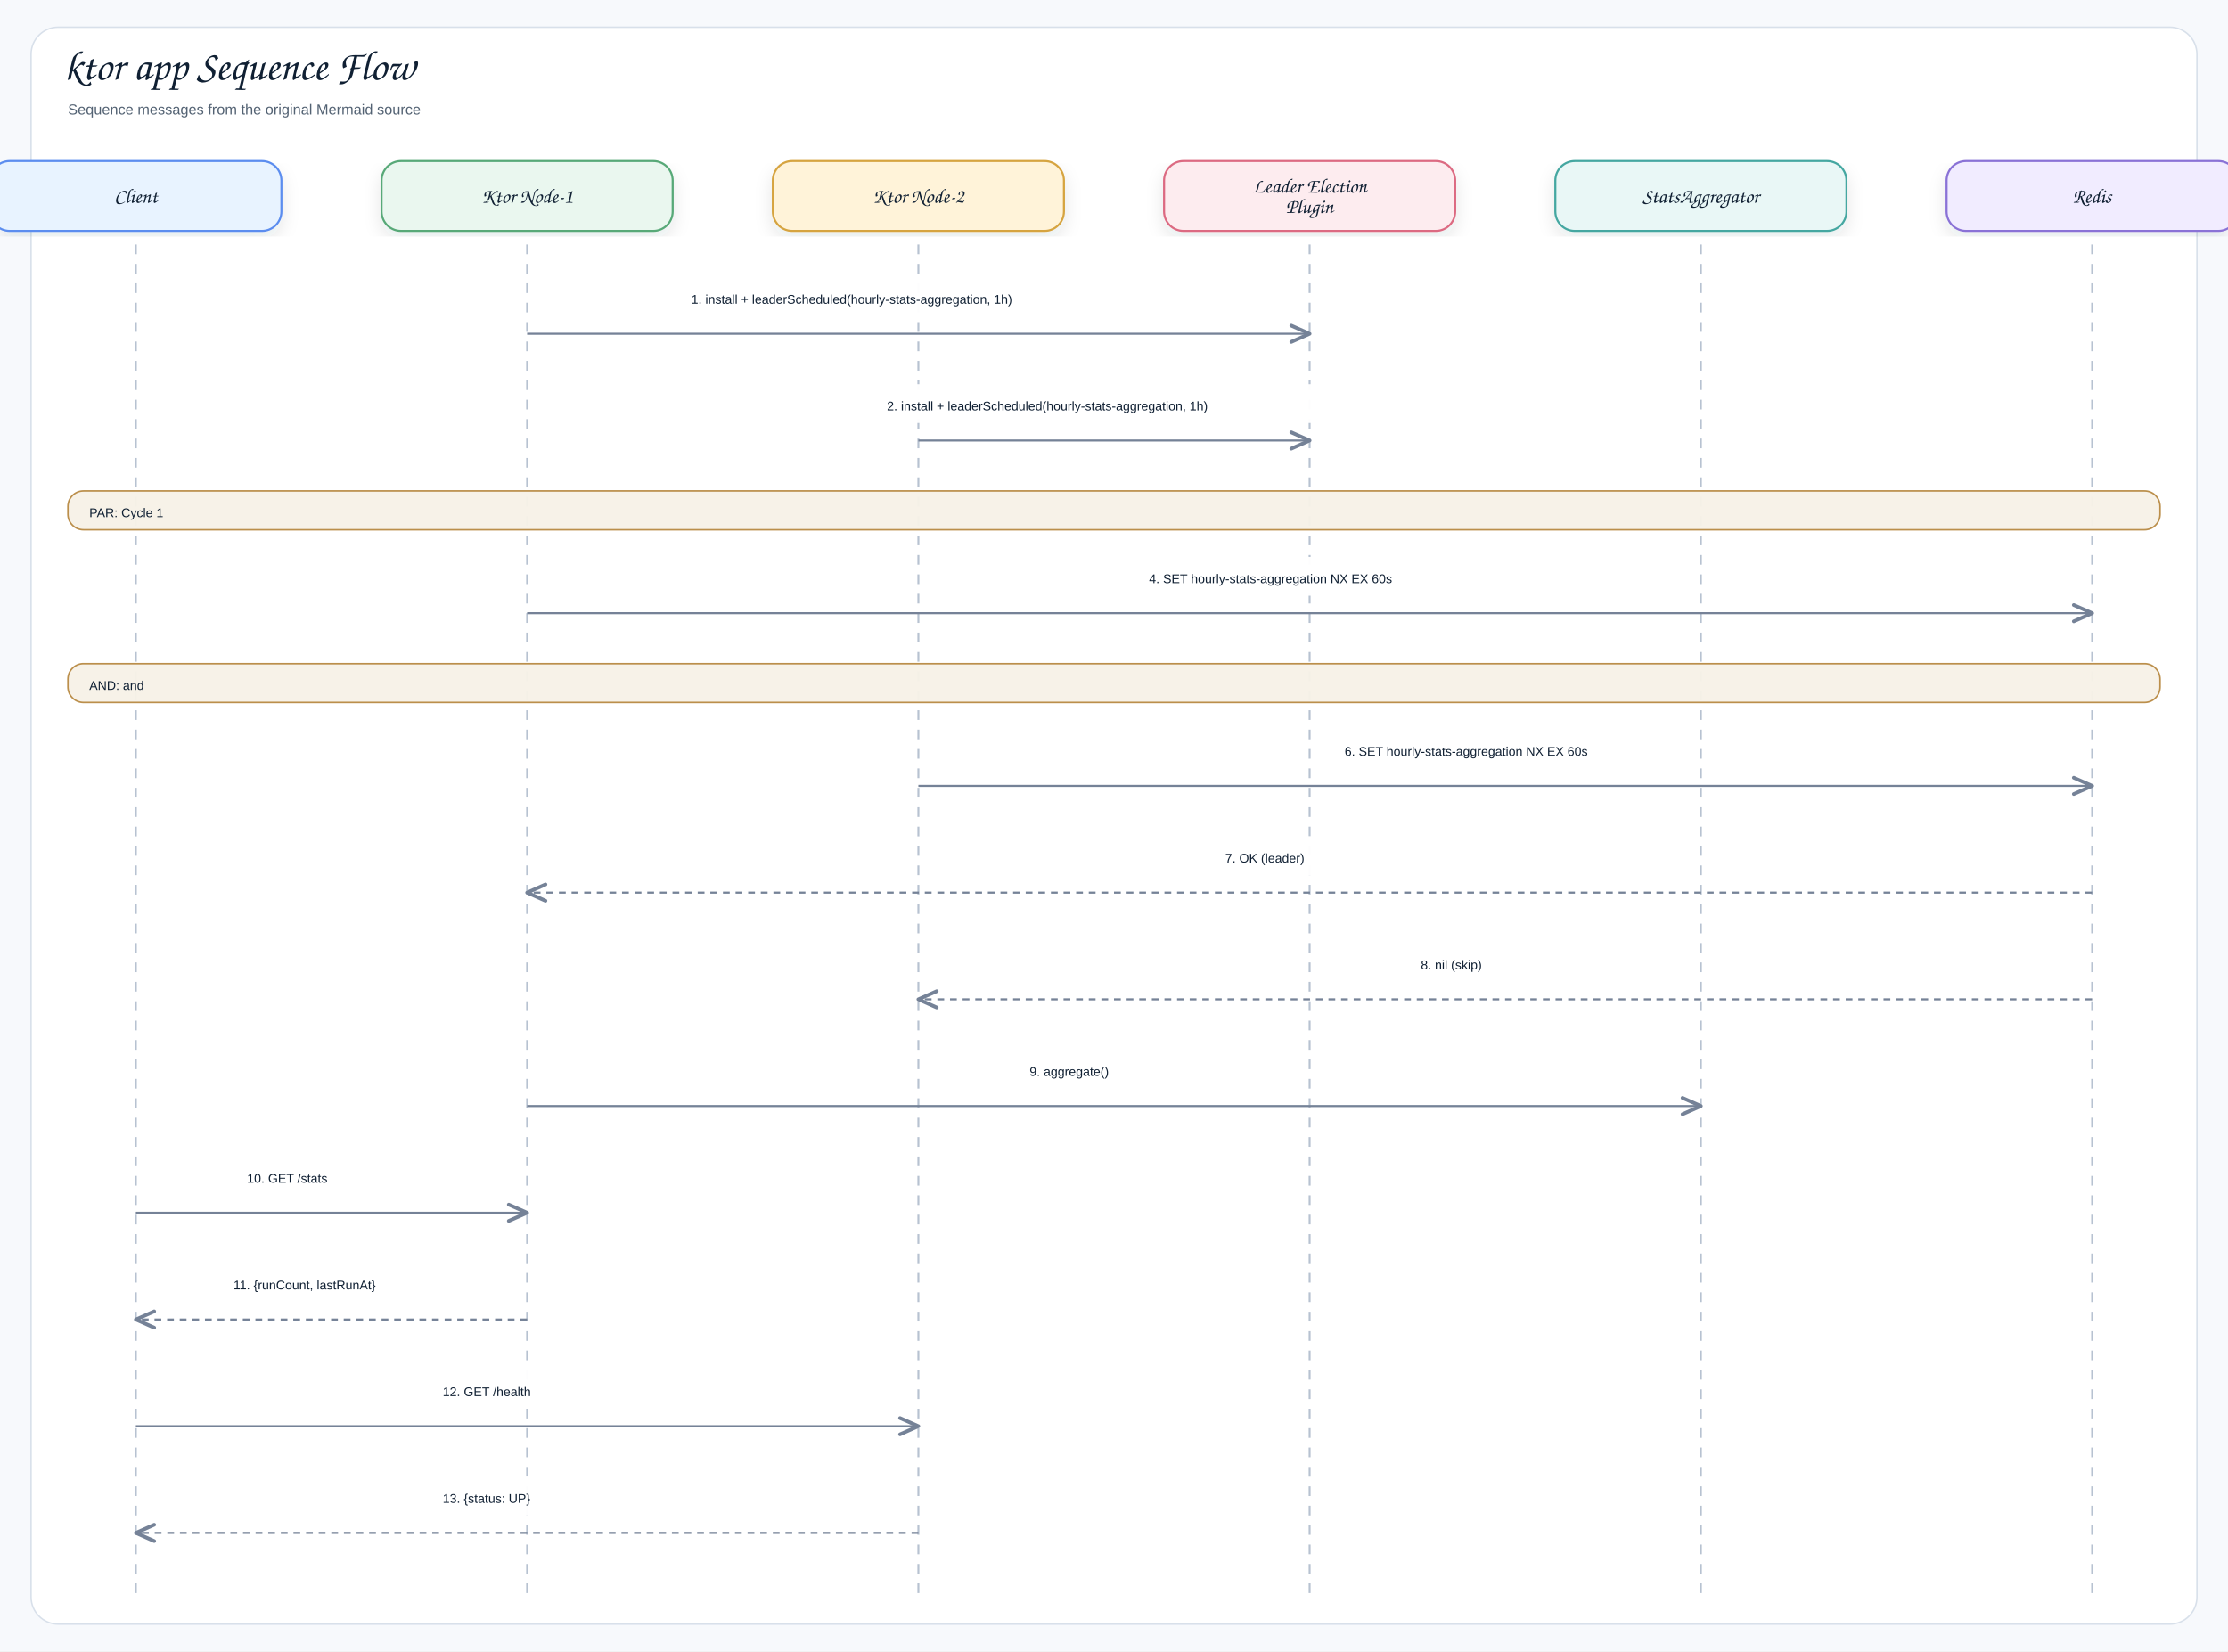
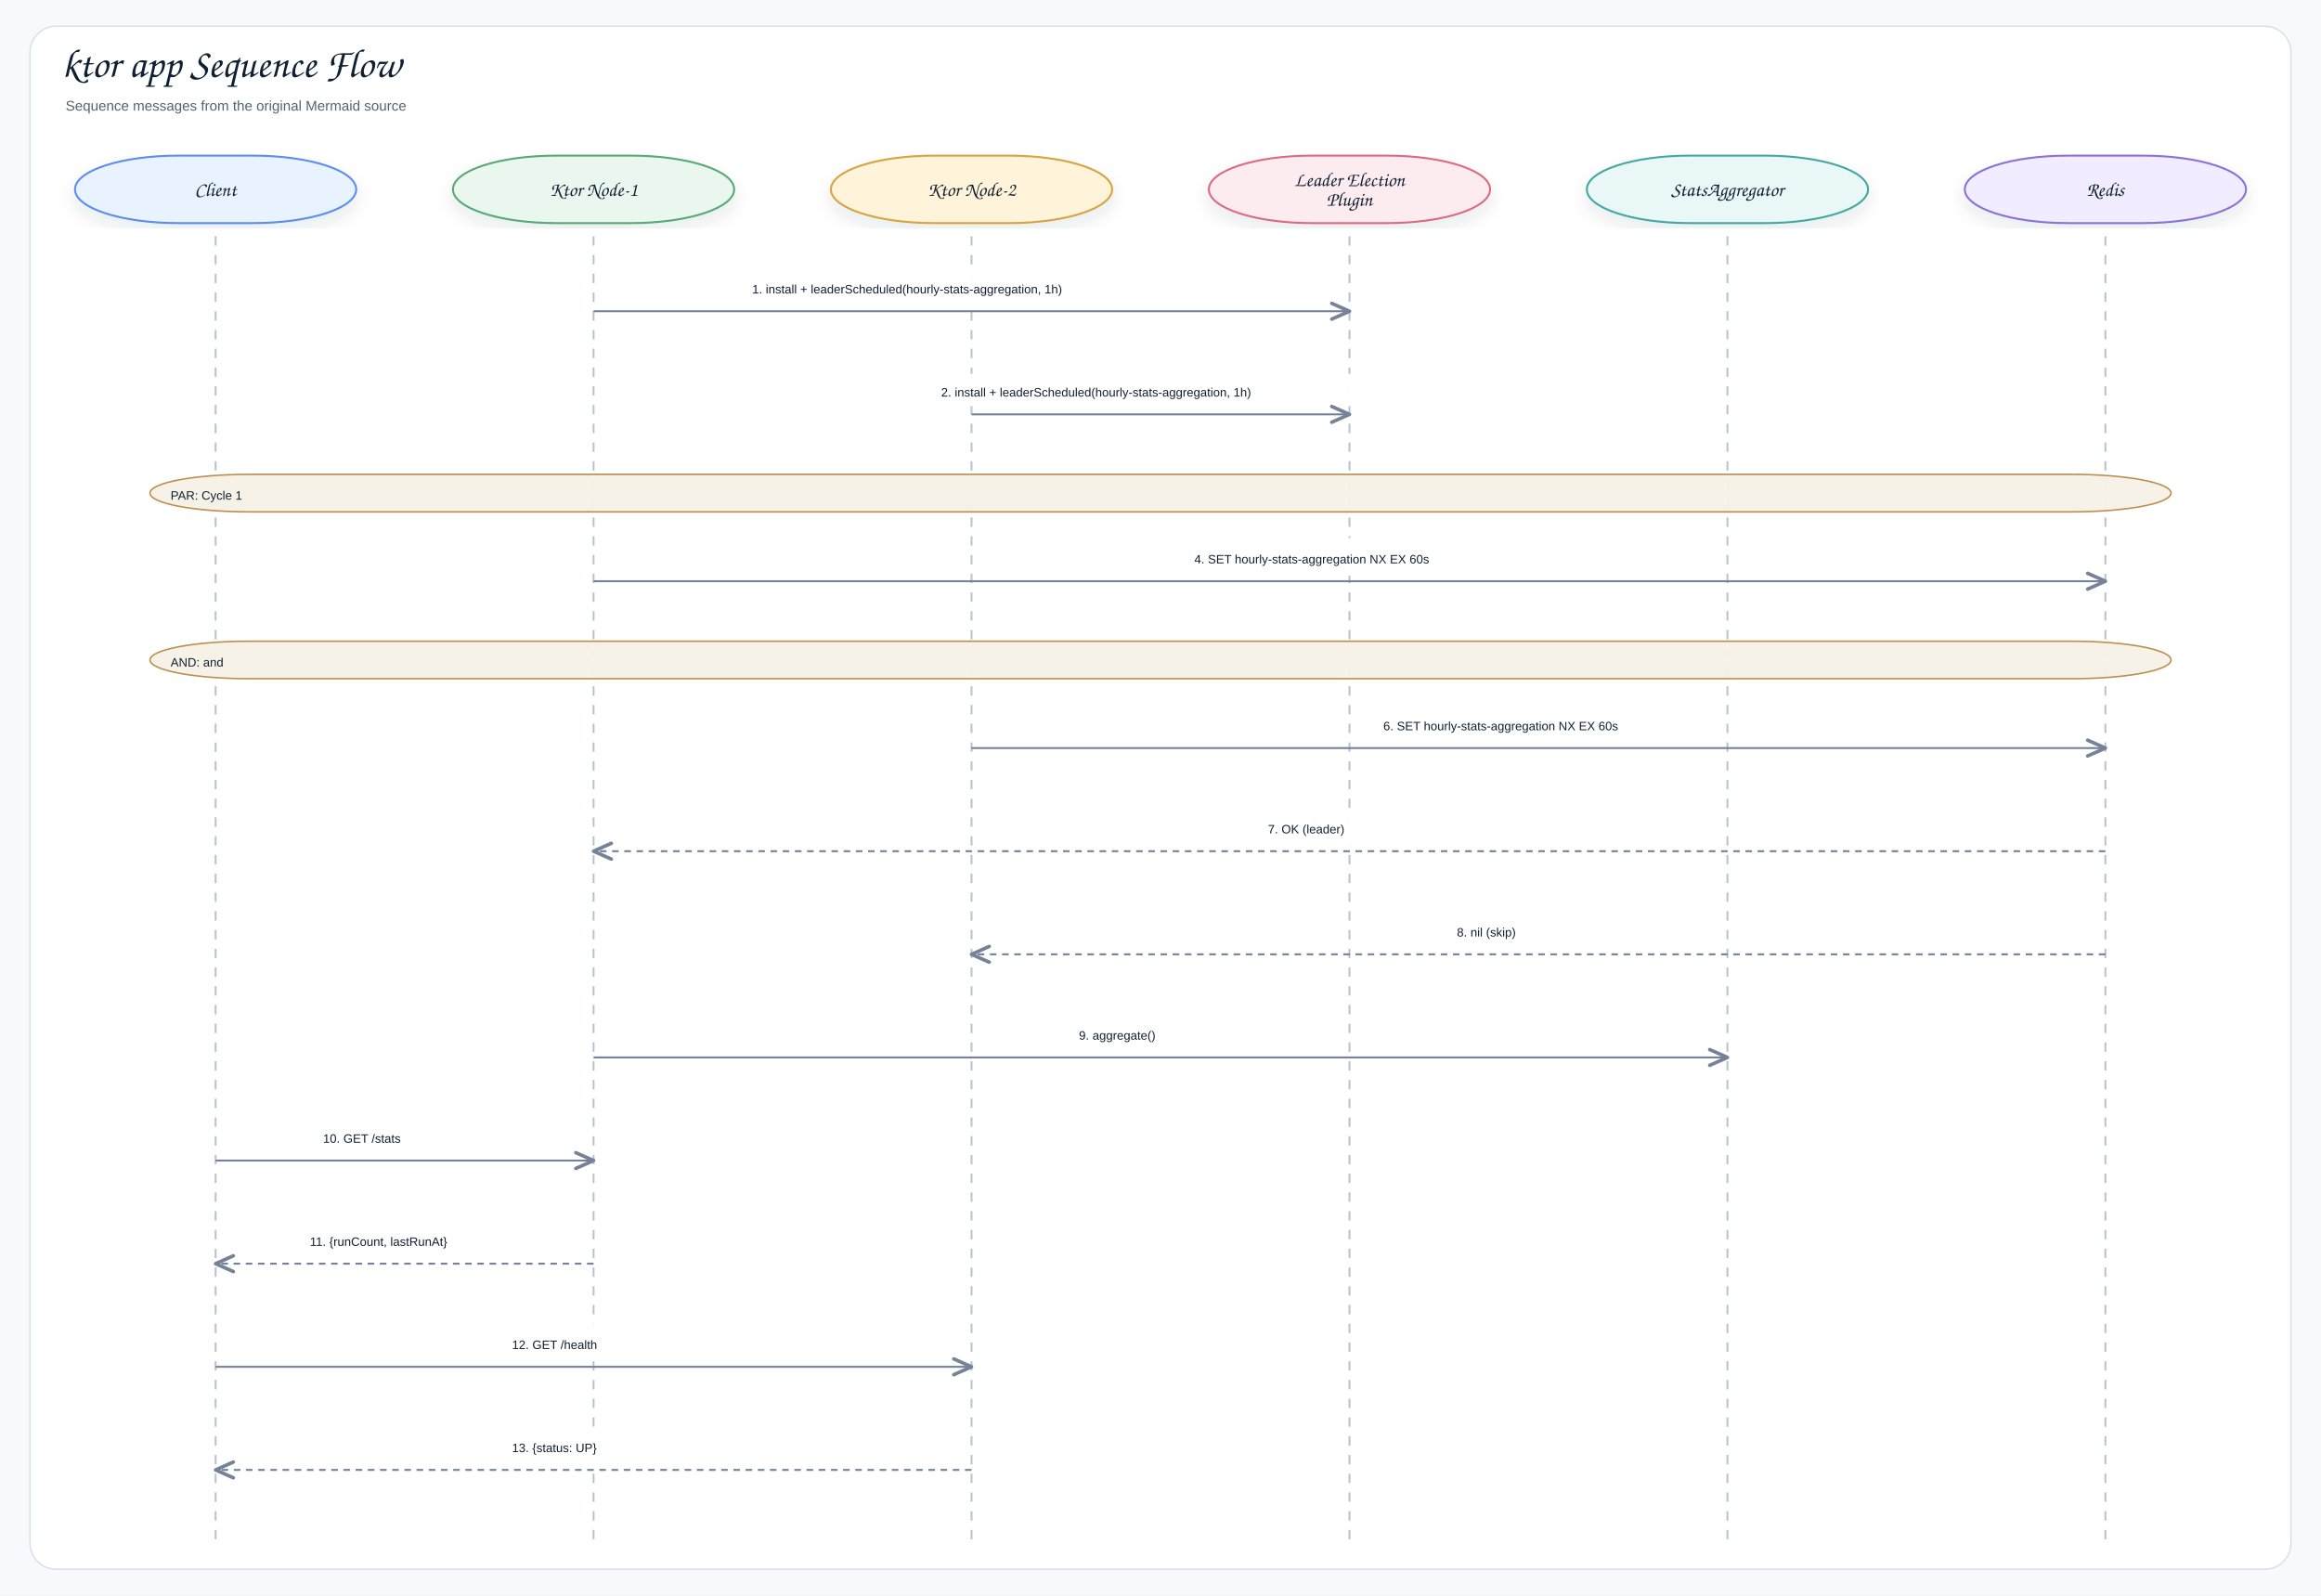
- <svg xmlns="http://www.w3.org/2000/svg" width="2296" height="1702" viewBox="0 0 2296 1702" role="img" aria-label="ktor app Sequence Flow">
+ <svg xmlns="http://www.w3.org/2000/svg" width="2476" height="1702" viewBox="0 0 2476 1702" role="img" aria-label="ktor app Sequence Flow">
  <defs>
    <filter id="shadow" x="-8%" y="-8%" width="116%" height="116%">
      <feDropShadow dx="0" dy="8" stdDeviation="9" flood-color="#1f2937" flood-opacity="0.10" />
    </filter>
    <marker id="openArrow" markerWidth="12" markerHeight="10" refX="10" refY="5" orient="auto" markerUnits="strokeWidth">
      <path d="M 1 1 L 10 5 L 1 9" fill="none" stroke="#758297" stroke-width="1.8" stroke-linecap="round" stroke-linejoin="round" />
    </marker>
    <marker id="inherit" markerWidth="14" markerHeight="12" refX="12" refY="6" orient="auto" markerUnits="strokeWidth">
      <path d="M 0 1 L 12 6 L 0 11 Z" fill="#ffffff" stroke="#758297" stroke-width="1.8" />
    </marker>
    <style>
    .canvas{fill:#f7f9fc}.frame{fill:#fff;stroke:#d8e0ea;stroke-width:1.5}
-     .title{font-family:"Architects Daughter","Comic Sans MS","Comic Sans",cursive;font-size:43px;font-weight:400;fill:#102033}
-     .subtitle{font-family:"Comic Sans MS","Comic Sans","Comic Neue",Arial,sans-serif;font-size:15px;font-weight:400;fill:#536273}
-     .label{font-family:"Architects Daughter","Comic Sans MS","Comic Sans",cursive;font-size:25px;font-weight:400;fill:#102033}
-     .smallLabel{font-family:"Architects Daughter","Comic Sans MS","Comic Sans",cursive;font-size:21px;font-weight:400;fill:#102033}
-     .mono{font-family:"Comic Sans MS","Comic Sans","Comic Neue",Arial,sans-serif;font-size:12px;font-weight:400;fill:#102033}
-     .small{font-family:"Comic Sans MS","Comic Sans","Comic Neue",Arial,sans-serif;font-size:12px;font-weight:400;fill:#536273}
-     .strong{font-family:"Comic Sans MS","Comic Sans","Comic Neue",Arial,sans-serif;font-size:13px;font-weight:400;fill:#102033}
+     .title{font-family:"Architects Daughter","Comic Mono","Comic Sans MS","Comic Sans",cursive;font-size:43px;font-weight:400;fill:#102033}
+     .subtitle{font-family:"Comic Mono","Comic Sans MS","Comic Sans","Comic Neue",Arial,sans-serif;font-size:15px;font-weight:400;fill:#536273}
+     .label{font-family:"Architects Daughter","Comic Mono","Comic Sans MS","Comic Sans",cursive;font-size:25px;font-weight:400;fill:#102033}
+     .smallLabel{font-family:"Architects Daughter","Comic Mono","Comic Sans MS","Comic Sans",cursive;font-size:21px;font-weight:400;fill:#102033}
+     .mono{font-family:"Comic Mono","Comic Sans MS","Comic Sans","Comic Neue",Arial,sans-serif;font-size:12px;font-weight:400;fill:#102033}
+     .small{font-family:"Comic Mono","Comic Sans MS","Comic Sans","Comic Neue",Arial,sans-serif;font-size:12px;font-weight:400;fill:#536273}
+     .strong{font-family:"Comic Mono","Comic Sans MS","Comic Sans","Comic Neue",Arial,sans-serif;font-size:13px;font-weight:400;fill:#102033}
    .card{stroke-width:2.1;filter:url(#shadow)}.compartment{stroke-width:1.5;fill:none}
    .line{stroke:#758297;stroke-width:2.1;fill:none;marker-end:url(#openArrow)}
    .plainLine{stroke:#758297;stroke-width:2.1;fill:none}
    .dashed{stroke:#758297;stroke-width:2.1;stroke-dasharray:7 6;fill:none;marker-end:url(#openArrow)}
    .inheritLine{stroke:#758297;stroke-width:2.2;fill:none;marker-end:url(#inherit)}
    .implLine{stroke:#758297;stroke-width:2.2;stroke-dasharray:8 7;fill:none;marker-end:url(#inherit)}
  </style>
  </defs>
-   <rect class="canvas" width="2296" height="1702" />
-   <rect class="frame" x="32" y="28" width="2232" height="1646" rx="28" />
+   <rect class="canvas" width="2476" height="1702" />
+   <rect class="frame" x="32" y="28" width="2412" height="1646" rx="28" />
  <text class="title" x="66" y="82">ktor app Sequence Flow</text>
  <text class="subtitle" x="70" y="118">Sequence messages from the original Mermaid source</text>
-   <rect class="card" x="-10" y="166" width="300" height="72" rx="20" fill="#E8F3FF" stroke="#5B8DEF" />
-   <text class="smallLabel" x="140" y="209" text-anchor="middle">Client</text>
-   <line class="lifeline" x1="140" y1="252" x2="140" y2="1642" stroke="#b7c2d1" stroke-width="2" stroke-dasharray="10 10" />
-   <rect class="card" x="393.2" y="166" width="300" height="72" rx="20" fill="#EAF7EF" stroke="#58A978" />
-   <text class="smallLabel" x="543.2" y="209" text-anchor="middle">Ktor Node-1</text>
-   <line class="lifeline" x1="543.2" y1="252" x2="543.2" y2="1642" stroke="#b7c2d1" stroke-width="2" stroke-dasharray="10 10" />
-   <rect class="card" x="796.4" y="166" width="300" height="72" rx="20" fill="#FFF3D9" stroke="#D6A441" />
-   <text class="smallLabel" x="946.4" y="209" text-anchor="middle">Ktor Node-2</text>
-   <line class="lifeline" x1="946.4" y1="252" x2="946.4" y2="1642" stroke="#b7c2d1" stroke-width="2" stroke-dasharray="10 10" />
-   <rect class="card" x="1199.6" y="166" width="300" height="72" rx="20" fill="#FDECEF" stroke="#DC6B82" />
-   <text class="smallLabel" x="1349.6" y="198.5" text-anchor="middle">Leader Election</text>
-   <text class="smallLabel" x="1349.6" y="219.5" text-anchor="middle">Plugin</text>
-   <line class="lifeline" x1="1349.6" y1="252" x2="1349.6" y2="1642" stroke="#b7c2d1" stroke-width="2" stroke-dasharray="10 10" />
-   <rect class="card" x="1602.8" y="166" width="300" height="72" rx="20" fill="#E9F7F6" stroke="#45A7A1" />
-   <text class="smallLabel" x="1752.8" y="209" text-anchor="middle">StatsAggregator</text>
-   <line class="lifeline" x1="1752.8" y1="252" x2="1752.8" y2="1642" stroke="#b7c2d1" stroke-width="2" stroke-dasharray="10 10" />
-   <rect class="card" x="2006" y="166" width="300" height="72" rx="20" fill="#F1ECFF" stroke="#8A72D6" />
-   <text class="smallLabel" x="2156" y="209" text-anchor="middle">Redis</text>
-   <line class="lifeline" x1="2156" y1="252" x2="2156" y2="1642" stroke="#b7c2d1" stroke-width="2" stroke-dasharray="10 10" />
-   <rect x="694.4" y="286" width="504" height="40" rx="12" fill="#ffffff" opacity="0.97" />
-   <text class="strong" x="712.4" y="313" text-anchor="start">1. install + leaderScheduled(hourly-stats-aggregation, 1h)</text>
-   <path class="line" d="M543.2 344 L1349.6 344" />
-   <rect x="896" y="396" width="504" height="40" rx="12" fill="#ffffff" opacity="0.97" />
-   <text class="strong" x="914" y="423" text-anchor="start">2. install + leaderScheduled(hourly-stats-aggregation, 1h)</text>
-   <path class="line" d="M946.4 454 L1349.6 454" />
-   <rect x="70" y="506" width="2156" height="40" rx="16" fill="#F7F1E7" stroke="#B88A44" stroke-width="1.6" opacity="0.96" />
-   <text class="strong" x="92" y="533" text-anchor="start">PAR: Cycle 1</text>
-   <rect x="1166.1" y="574" width="367" height="40" rx="12" fill="#ffffff" opacity="0.97" />
-   <text class="strong" x="1184.1" y="601" text-anchor="start">4. SET hourly-stats-aggregation NX EX 60s</text>
-   <path class="line" d="M543.2 632 L2156 632" />
-   <rect x="70" y="684" width="2156" height="40" rx="16" fill="#F7F1E7" stroke="#B88A44" stroke-width="1.6" opacity="0.96" />
-   <text class="strong" x="92" y="711" text-anchor="start">AND: and</text>
-   <rect x="1367.7" y="752" width="367" height="40" rx="12" fill="#ffffff" opacity="0.97" />
-   <text class="strong" x="1385.7" y="779" text-anchor="start">6. SET hourly-stats-aggregation NX EX 60s</text>
-   <path class="line" d="M946.4 810 L2156 810" />
-   <rect x="1244.6" y="862" width="210" height="40" rx="12" fill="#ffffff" opacity="0.97" />
-   <text class="strong" x="1262.6" y="889" text-anchor="start">7. OK (leader)</text>
-   <path class="dashed" d="M2156 920 L543.2 920" />
-   <rect x="1446.2" y="972" width="210" height="40" rx="12" fill="#ffffff" opacity="0.97" />
-   <text class="strong" x="1464.2" y="999" text-anchor="start">8. nil (skip)</text>
-   <path class="dashed" d="M2156 1030 L946.4 1030" />
-   <rect x="1043" y="1082" width="210" height="40" rx="12" fill="#ffffff" opacity="0.97" />
-   <text class="strong" x="1061" y="1109" text-anchor="start">9. aggregate()</text>
-   <path class="line" d="M543.2 1140 L1752.8 1140" />
-   <rect x="236.6" y="1192" width="210" height="40" rx="12" fill="#ffffff" opacity="0.97" />
-   <text class="strong" x="254.6" y="1219" text-anchor="start">10. GET /stats</text>
-   <path class="line" d="M140 1250 L543.2 1250" />
-   <rect x="222.6" y="1302" width="238" height="40" rx="12" fill="#ffffff" opacity="0.97" />
-   <text class="strong" x="240.6" y="1329" text-anchor="start">11. {runCount, lastRunAt}</text>
-   <path class="dashed" d="M543.2 1360 L140 1360" />
-   <rect x="438.2" y="1412" width="210" height="40" rx="12" fill="#ffffff" opacity="0.97" />
-   <text class="strong" x="456.2" y="1439" text-anchor="start">12. GET /health</text>
-   <path class="line" d="M140 1470 L946.4 1470" />
-   <rect x="438.2" y="1522" width="210" height="40" rx="12" fill="#ffffff" opacity="0.97" />
-   <text class="strong" x="456.2" y="1549" text-anchor="start">13. {status: UP}</text>
-   <path class="dashed" d="M946.4 1580 L140 1580" />
+   <rect class="card" x="80" y="166" width="300" height="72" rx="110" fill="#E8F3FF" stroke="#5B8DEF" />
+   <text class="smallLabel" x="230" y="209" text-anchor="middle">Client</text>
+   <line class="lifeline" x1="230" y1="252" x2="230" y2="1642" stroke="#b7c2d1" stroke-width="2" stroke-dasharray="10 10" />
+   <rect class="card" x="483.2" y="166" width="300" height="72" rx="110" fill="#EAF7EF" stroke="#58A978" />
+   <text class="smallLabel" x="633.2" y="209" text-anchor="middle">Ktor Node-1</text>
+   <line class="lifeline" x1="633.2" y1="252" x2="633.2" y2="1642" stroke="#b7c2d1" stroke-width="2" stroke-dasharray="10 10" />
+   <rect class="card" x="886.4" y="166" width="300" height="72" rx="110" fill="#FFF3D9" stroke="#D6A441" />
+   <text class="smallLabel" x="1036.4" y="209" text-anchor="middle">Ktor Node-2</text>
+   <line class="lifeline" x1="1036.4" y1="252" x2="1036.4" y2="1642" stroke="#b7c2d1" stroke-width="2" stroke-dasharray="10 10" />
+   <rect class="card" x="1289.6" y="166" width="300" height="72" rx="110" fill="#FDECEF" stroke="#DC6B82" />
+   <text class="smallLabel" x="1439.6" y="198.5" text-anchor="middle">Leader Election</text>
+   <text class="smallLabel" x="1439.6" y="219.5" text-anchor="middle">Plugin</text>
+   <line class="lifeline" x1="1439.6" y1="252" x2="1439.6" y2="1642" stroke="#b7c2d1" stroke-width="2" stroke-dasharray="10 10" />
+   <rect class="card" x="1692.8" y="166" width="300" height="72" rx="110" fill="#E9F7F6" stroke="#45A7A1" />
+   <text class="smallLabel" x="1842.8" y="209" text-anchor="middle">StatsAggregator</text>
+   <line class="lifeline" x1="1842.8" y1="252" x2="1842.8" y2="1642" stroke="#b7c2d1" stroke-width="2" stroke-dasharray="10 10" />
+   <rect class="card" x="2096" y="166" width="300" height="72" rx="110" fill="#F1ECFF" stroke="#8A72D6" />
+   <text class="smallLabel" x="2246" y="209" text-anchor="middle">Redis</text>
+   <line class="lifeline" x1="2246" y1="252" x2="2246" y2="1642" stroke="#b7c2d1" stroke-width="2" stroke-dasharray="10 10" />
+   <rect x="784.4" y="286" width="504" height="40" rx="102" fill="#ffffff" opacity="0.97" />
+   <text class="strong" x="802.4" y="313" text-anchor="start">1. install + leaderScheduled(hourly-stats-aggregation, 1h)</text>
+   <path class="line" d="M633.2 332 L1439.6 332" />
+   <rect x="986" y="396" width="504" height="40" rx="102" fill="#ffffff" opacity="0.97" />
+   <text class="strong" x="1004" y="423" text-anchor="start">2. install + leaderScheduled(hourly-stats-aggregation, 1h)</text>
+   <path class="line" d="M1036.4 442 L1439.6 442" />
+   <rect x="160" y="506" width="2156" height="40" rx="106" fill="#F7F1E7" stroke="#B88A44" stroke-width="1.6" opacity="0.96" />
+   <text class="strong" x="182" y="533" text-anchor="start">PAR: Cycle 1</text>
+   <rect x="1256.1" y="574" width="367" height="40" rx="102" fill="#ffffff" opacity="0.97" />
+   <text class="strong" x="1274.1" y="601" text-anchor="start">4. SET hourly-stats-aggregation NX EX 60s</text>
+   <path class="line" d="M633.2 620 L2246 620" />
+   <rect x="160" y="684" width="2156" height="40" rx="106" fill="#F7F1E7" stroke="#B88A44" stroke-width="1.6" opacity="0.96" />
+   <text class="strong" x="182" y="711" text-anchor="start">AND: and</text>
+   <rect x="1457.7" y="752" width="367" height="40" rx="102" fill="#ffffff" opacity="0.97" />
+   <text class="strong" x="1475.7" y="779" text-anchor="start">6. SET hourly-stats-aggregation NX EX 60s</text>
+   <path class="line" d="M1036.4 798 L2246 798" />
+   <rect x="1334.6" y="862" width="210" height="40" rx="102" fill="#ffffff" opacity="0.97" />
+   <text class="strong" x="1352.6" y="889" text-anchor="start">7. OK (leader)</text>
+   <path class="dashed" d="M2246 908 L633.2 908" />
+   <rect x="1536.2" y="972" width="210" height="40" rx="102" fill="#ffffff" opacity="0.97" />
+   <text class="strong" x="1554.2" y="999" text-anchor="start">8. nil (skip)</text>
+   <path class="dashed" d="M2246 1018 L1036.4 1018" />
+   <rect x="1133" y="1082" width="210" height="40" rx="102" fill="#ffffff" opacity="0.97" />
+   <text class="strong" x="1151" y="1109" text-anchor="start">9. aggregate()</text>
+   <path class="line" d="M633.2 1128 L1842.8 1128" />
+   <rect x="326.6" y="1192" width="210" height="40" rx="102" fill="#ffffff" opacity="0.97" />
+   <text class="strong" x="344.6" y="1219" text-anchor="start">10. GET /stats</text>
+   <path class="line" d="M230 1238 L633.2 1238" />
+   <rect x="312.6" y="1302" width="238" height="40" rx="102" fill="#ffffff" opacity="0.97" />
+   <text class="strong" x="330.6" y="1329" text-anchor="start">11. {runCount, lastRunAt}</text>
+   <path class="dashed" d="M633.2 1348 L230 1348" />
+   <rect x="528.2" y="1412" width="210" height="40" rx="102" fill="#ffffff" opacity="0.97" />
+   <text class="strong" x="546.2" y="1439" text-anchor="start">12. GET /health</text>
+   <path class="line" d="M230 1458 L1036.4 1458" />
+   <rect x="528.2" y="1522" width="210" height="40" rx="102" fill="#ffffff" opacity="0.97" />
+   <text class="strong" x="546.2" y="1549" text-anchor="start">13. {status: UP}</text>
+   <path class="dashed" d="M1036.4 1568 L230 1568" />
</svg>
